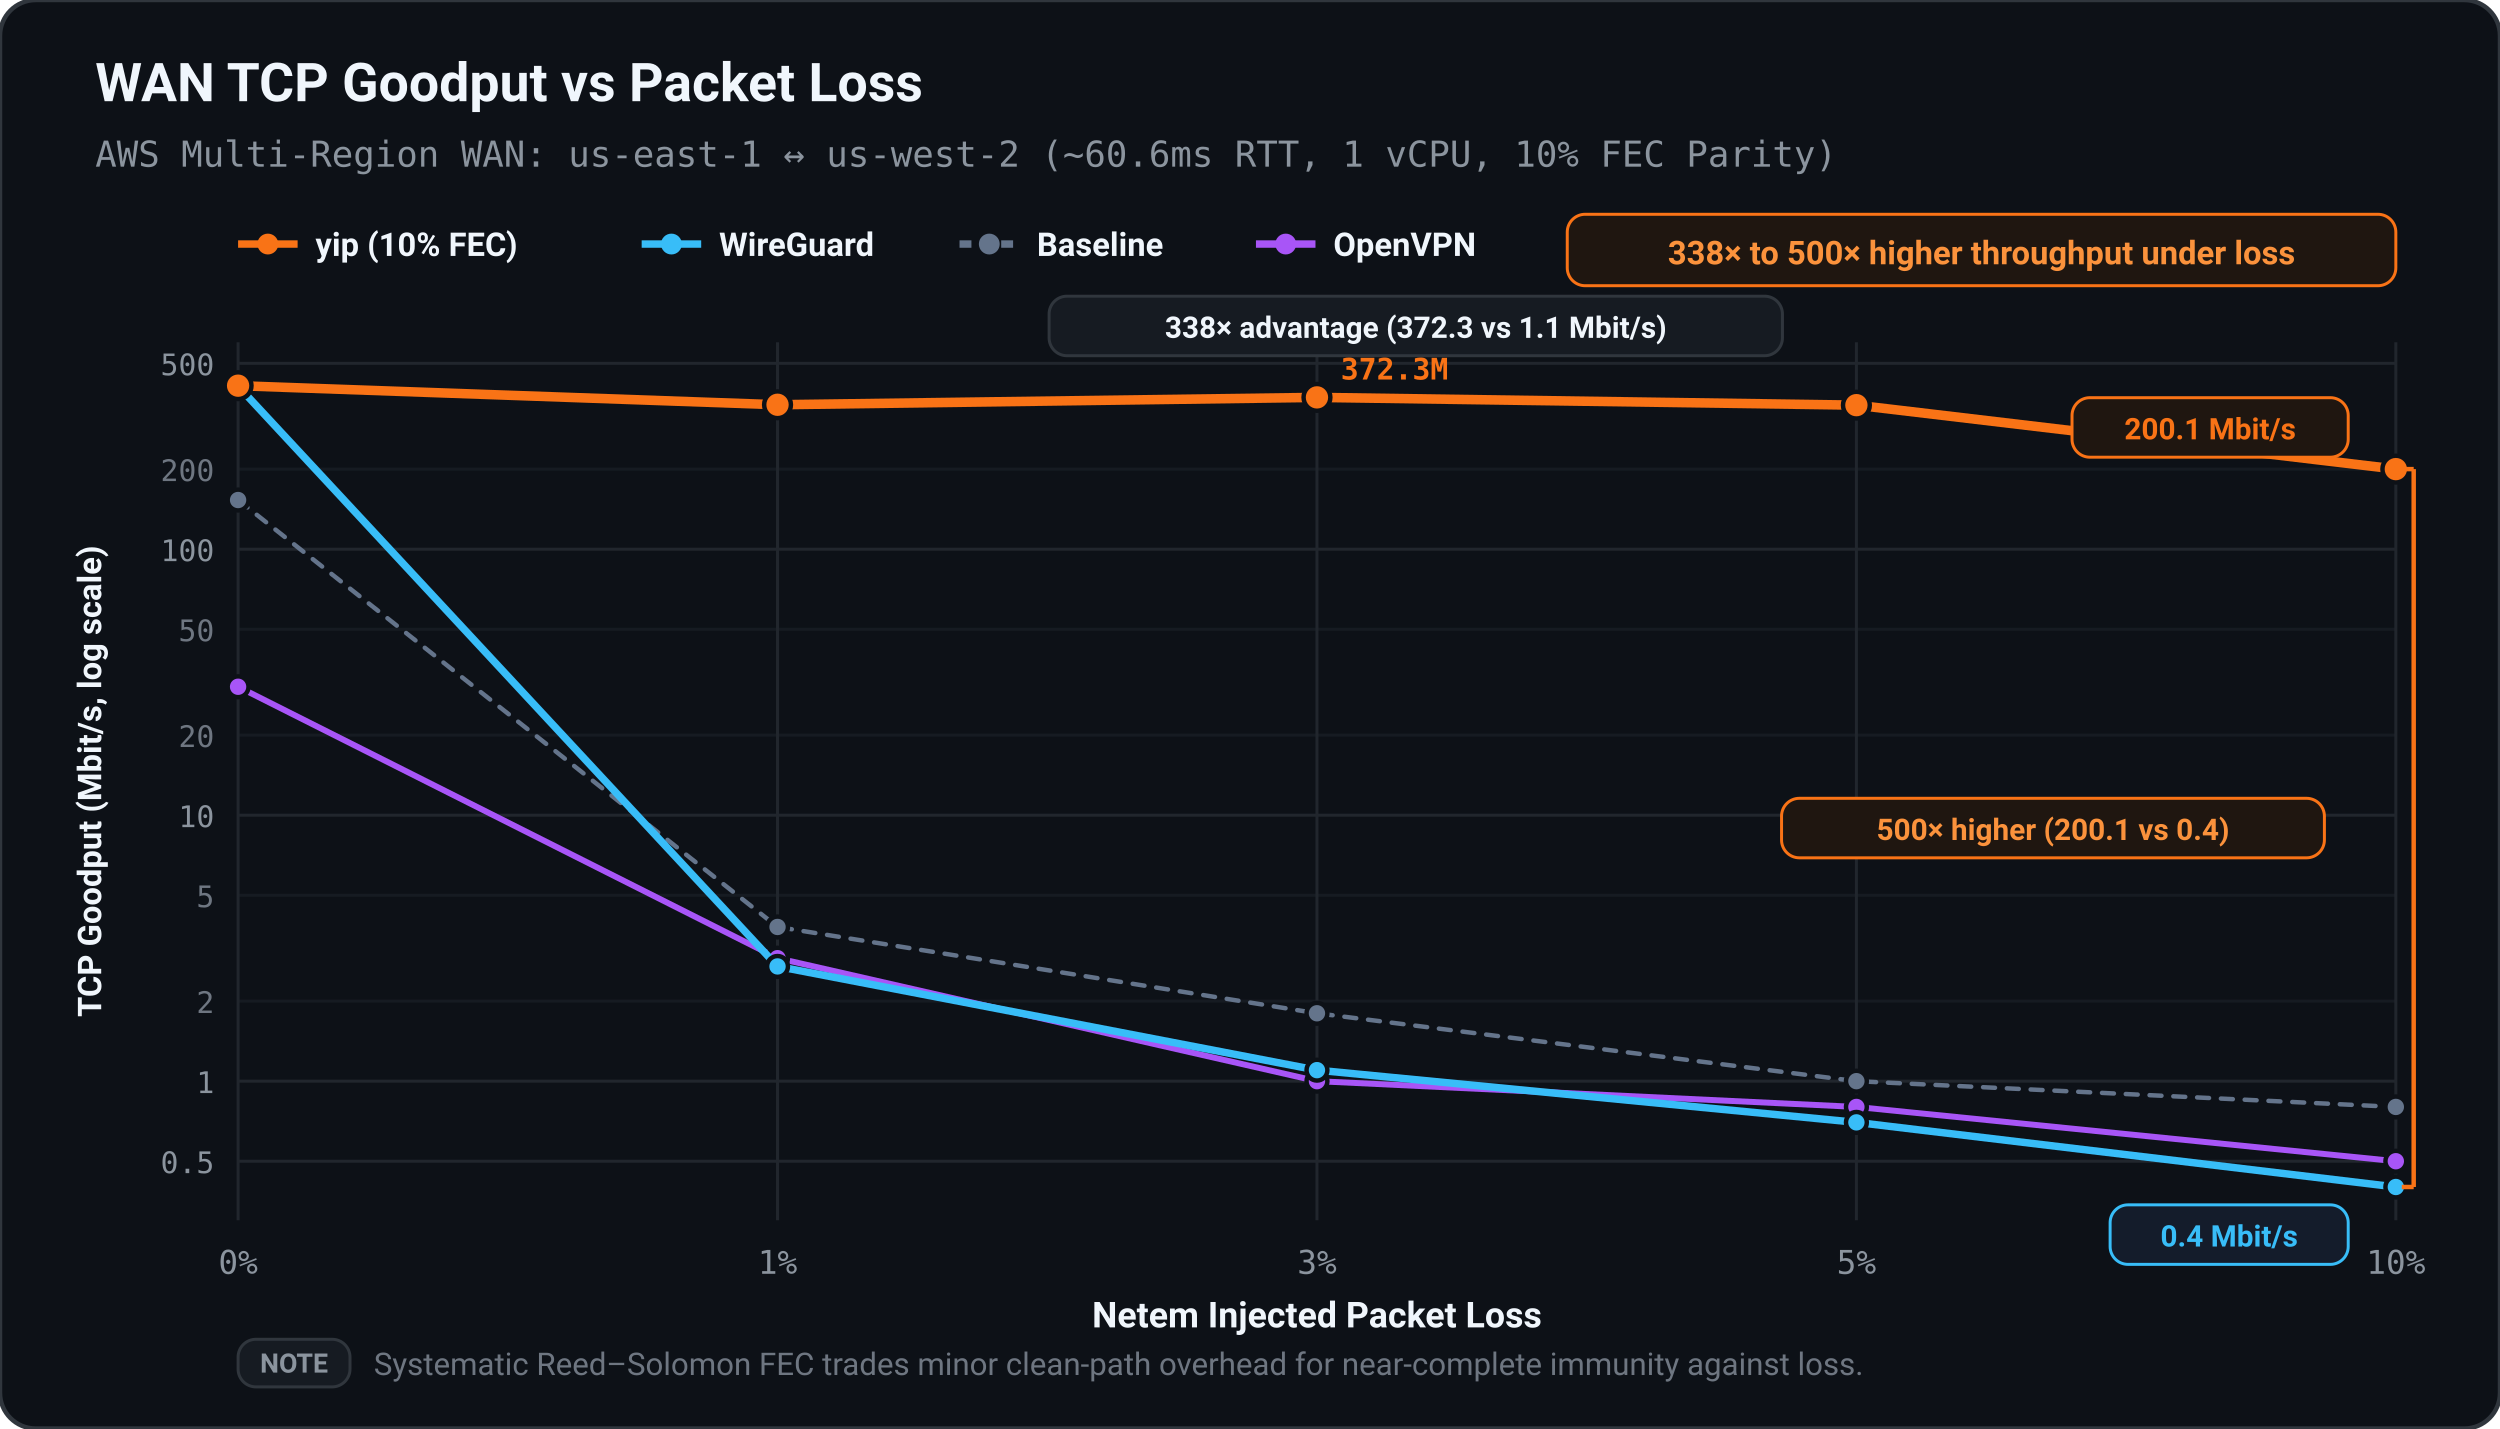
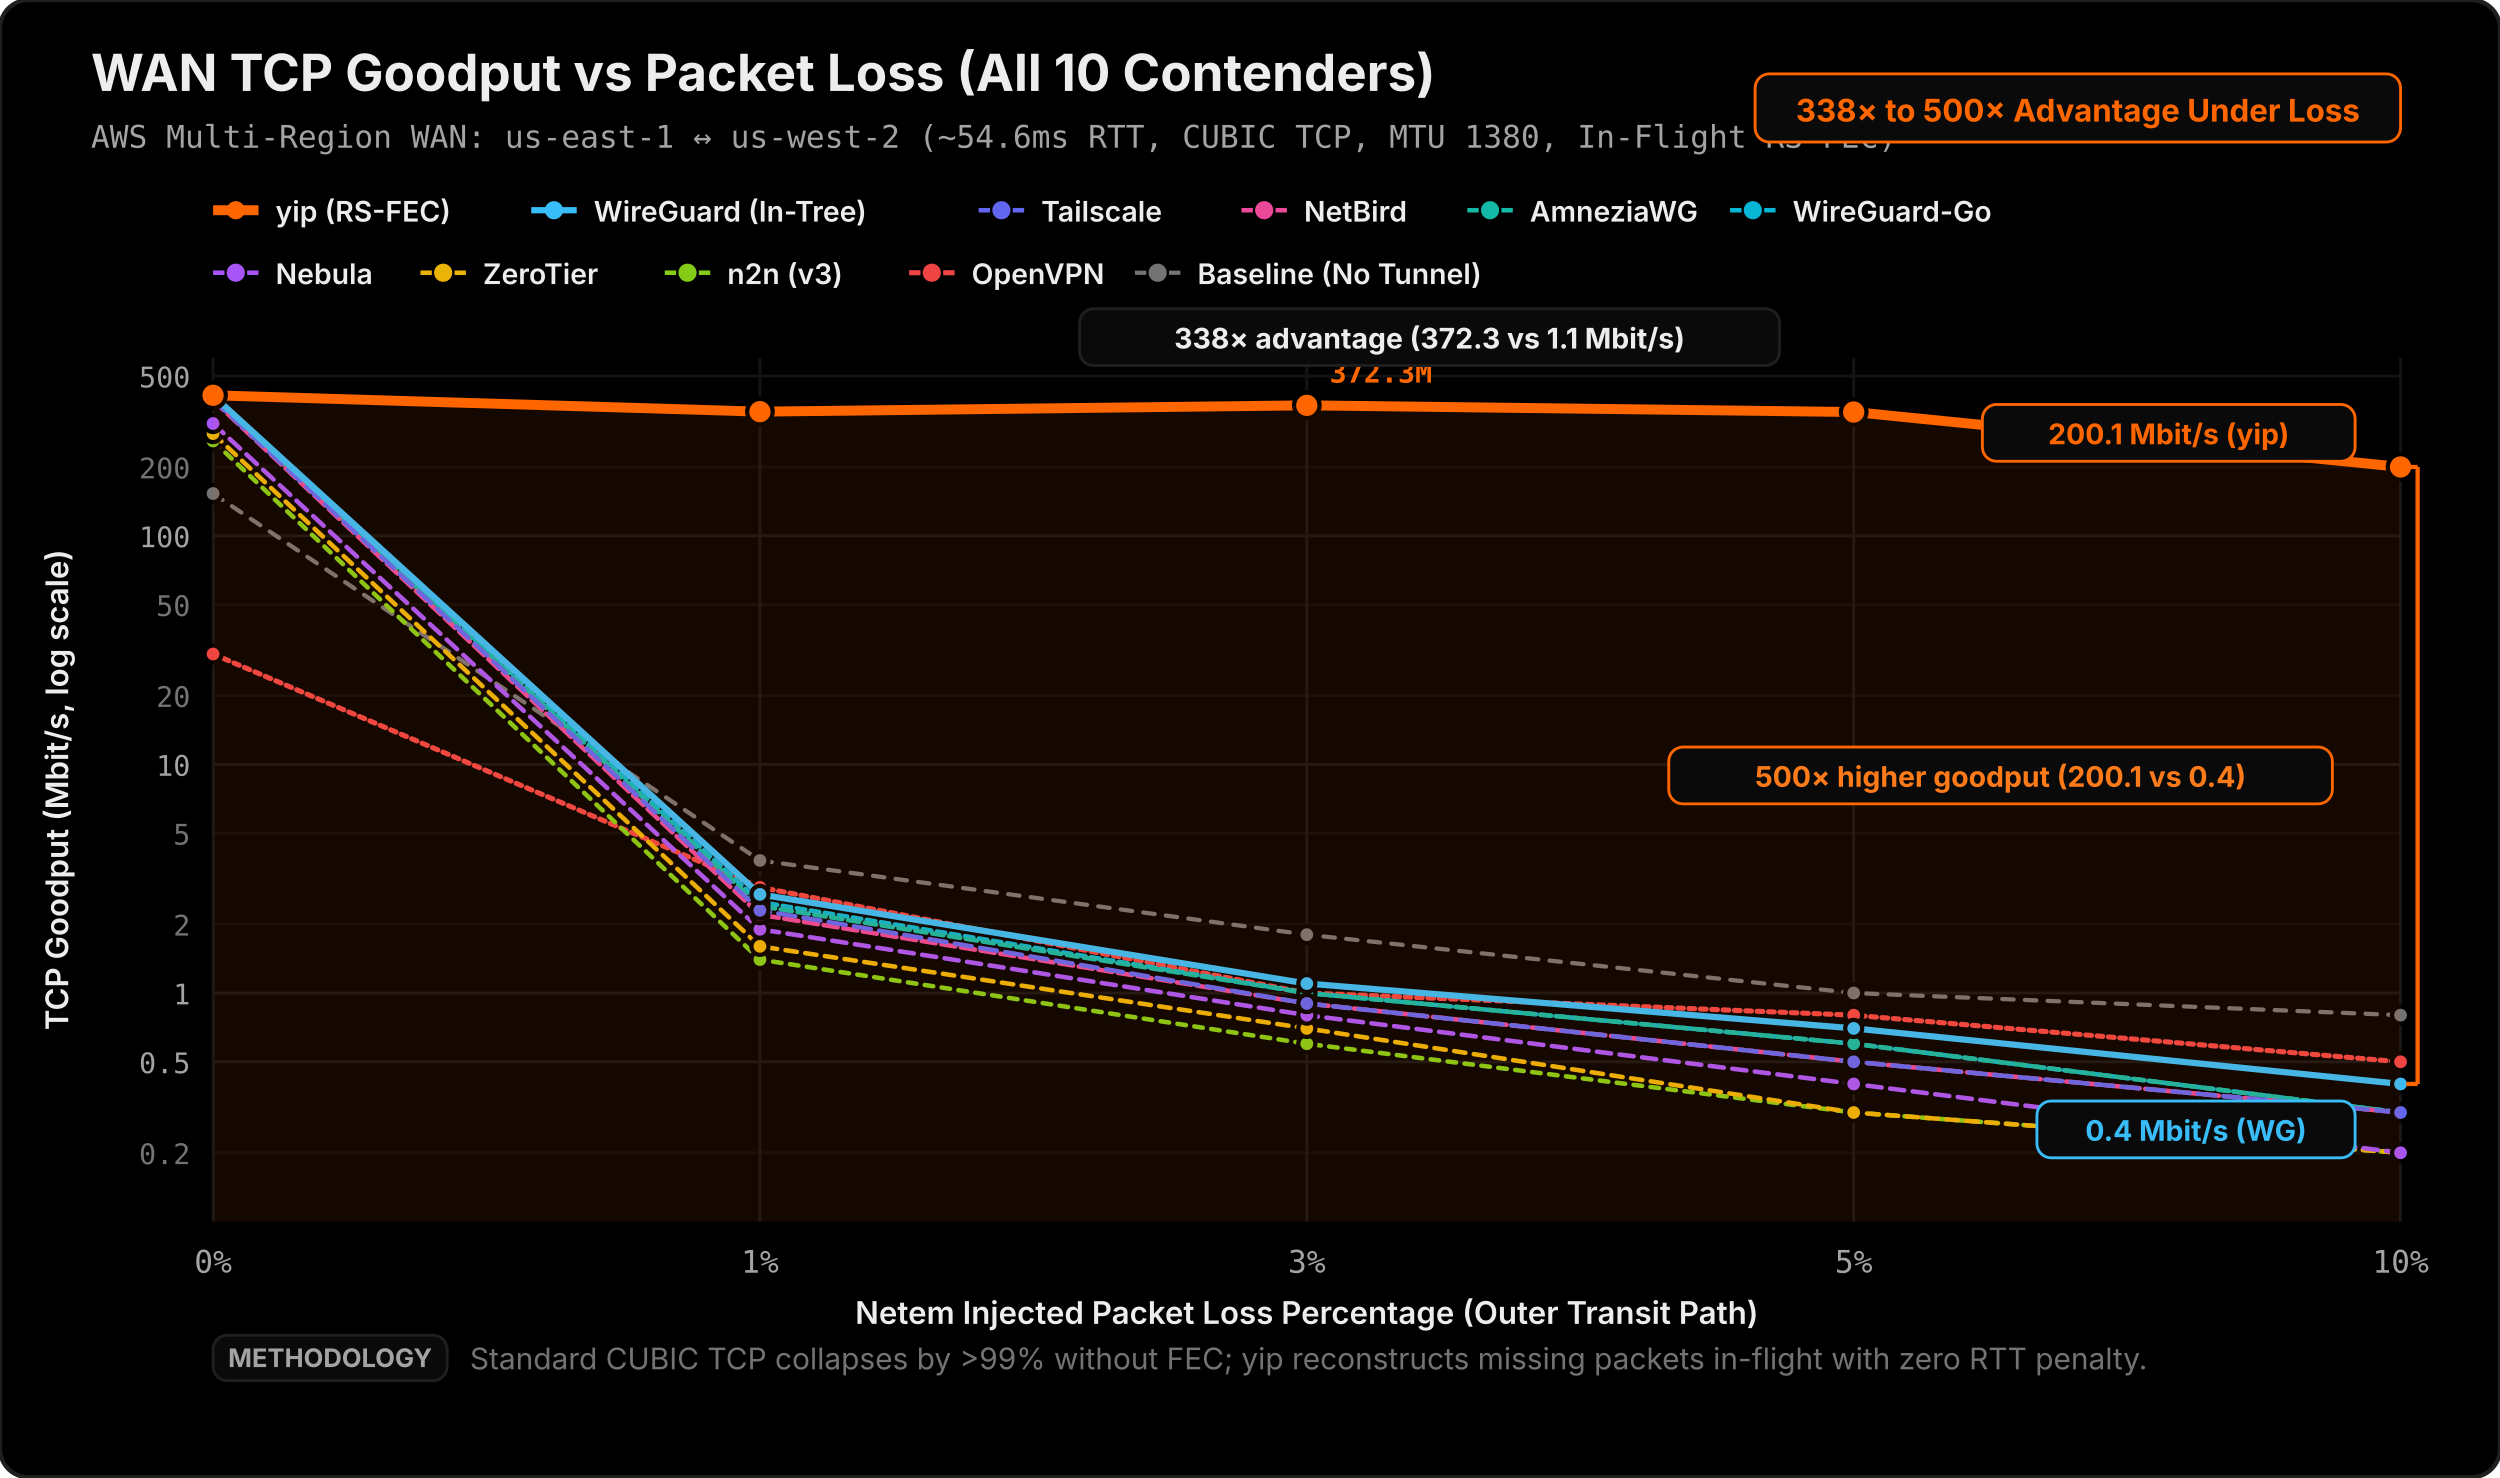
- <svg xmlns="http://www.w3.org/2000/svg" viewBox="0 0 840 480" width="100%" height="100%">
+ <svg xmlns="http://www.w3.org/2000/svg" viewBox="0 0 880 520" width="100%" height="100%">
  <defs>
    <style>
      text { text-rendering: geometricPrecision; }
    </style>
  </defs>
-   <rect width="100%" height="100%" rx="12" fill="#0d1117" stroke="#30363d" stroke-width="1.5" />
-   <text x="32.00" y="34.00" fill="#f0f6fc" font-size="18" font-family="ui-sans-serif, -apple-system, BlinkMacSystemFont, 'Segoe UI', Roboto, sans-serif" font-weight="bold" text-anchor="start">WAN TCP Goodput vs Packet Loss</text>
-   <text x="32.00" y="56.00" fill="#8b949e" font-size="12" font-family="ui-monospace, SFMono-Regular, Menlo, monospace" font-weight="normal" text-anchor="start">AWS Multi-Region WAN: us-east-1 ↔ us-west-2 (~60.6ms RTT, 1 vCPU, 10% FEC Parity)</text>
-   <line x1="80.00" y1="82.00" x2="100.00" y2="82.00" stroke="#f97316" stroke-width="2.50" />
-   <circle cx="90.00" cy="82.00" r="3.50" fill="#f97316" />
-   <text x="106.00" y="86.00" fill="#f0f6fc" font-size="11" font-family="ui-sans-serif, -apple-system, BlinkMacSystemFont, 'Segoe UI', Roboto, sans-serif" font-weight="600" text-anchor="start">yip (10% FEC)</text>
-   <line x1="215.60" y1="82.00" x2="235.60" y2="82.00" stroke="#38bdf8" stroke-width="2.50" />
-   <circle cx="225.60" cy="82.00" r="3.50" fill="#38bdf8" />
-   <text x="241.60" y="86.00" fill="#f0f6fc" font-size="11" font-family="ui-sans-serif, -apple-system, BlinkMacSystemFont, 'Segoe UI', Roboto, sans-serif" font-weight="600" text-anchor="start">WireGuard</text>
-   <line x1="322.40" y1="82.00" x2="342.40" y2="82.00" stroke="#64748b" stroke-width="2.50" stroke-dasharray="4,3" />
-   <circle cx="332.40" cy="82.00" r="3.50" fill="#64748b" />
-   <text x="348.40" y="86.00" fill="#f0f6fc" font-size="11" font-family="ui-sans-serif, -apple-system, BlinkMacSystemFont, 'Segoe UI', Roboto, sans-serif" font-weight="600" text-anchor="start">Baseline</text>
-   <line x1="422.00" y1="82.00" x2="442.00" y2="82.00" stroke="#a855f7" stroke-width="2.50" />
-   <circle cx="432.00" cy="82.00" r="3.50" fill="#a855f7" />
-   <text x="448.00" y="86.00" fill="#f0f6fc" font-size="11" font-family="ui-sans-serif, -apple-system, BlinkMacSystemFont, 'Segoe UI', Roboto, sans-serif" font-weight="600" text-anchor="start">OpenVPN</text>
-   <rect x="526.60" y="72.00" width="278.40" height="24.00" fill="#1f1610" rx="6.00" stroke="#f97316" stroke-width="1.00" />
-   <text x="665.80" y="88.80" fill="#fb923c" font-size="11" font-family="ui-sans-serif, -apple-system, BlinkMacSystemFont, 'Segoe UI', Roboto, sans-serif" font-weight="bold" text-anchor="middle">338× to 500× higher throughput under loss</text>
-   <line x1="80.00" y1="390.17" x2="805.00" y2="390.17" stroke="#21262d" stroke-width="1.00" />
-   <text x="72.00" y="394.17" fill="#8b949e" font-size="10" font-family="ui-monospace, SFMono-Regular, Menlo, monospace" font-weight="normal" text-anchor="end">0.5</text>
-   <line x1="80.00" y1="363.27" x2="805.00" y2="363.27" stroke="#21262d" stroke-width="1.00" />
-   <text x="72.00" y="367.27" fill="#8b949e" font-size="10" font-family="ui-monospace, SFMono-Regular, Menlo, monospace" font-weight="normal" text-anchor="end">1</text>
-   <line x1="80.00" y1="336.37" x2="805.00" y2="336.37" stroke="#161b22" stroke-width="1.00" />
-   <text x="72.00" y="340.37" fill="#6e7681" font-size="10" font-family="ui-monospace, SFMono-Regular, Menlo, monospace" font-weight="normal" text-anchor="end">2</text>
-   <line x1="80.00" y1="300.81" x2="805.00" y2="300.81" stroke="#161b22" stroke-width="1.00" />
-   <text x="72.00" y="304.81" fill="#6e7681" font-size="10" font-family="ui-monospace, SFMono-Regular, Menlo, monospace" font-weight="normal" text-anchor="end">5</text>
-   <line x1="80.00" y1="273.91" x2="805.00" y2="273.91" stroke="#21262d" stroke-width="1.00" />
-   <text x="72.00" y="277.91" fill="#8b949e" font-size="10" font-family="ui-monospace, SFMono-Regular, Menlo, monospace" font-weight="normal" text-anchor="end">10</text>
-   <line x1="80.00" y1="247.00" x2="805.00" y2="247.00" stroke="#161b22" stroke-width="1.00" />
-   <text x="72.00" y="251.00" fill="#6e7681" font-size="10" font-family="ui-monospace, SFMono-Regular, Menlo, monospace" font-weight="normal" text-anchor="end">20</text>
-   <line x1="80.00" y1="211.44" x2="805.00" y2="211.44" stroke="#161b22" stroke-width="1.00" />
-   <text x="72.00" y="215.44" fill="#6e7681" font-size="10" font-family="ui-monospace, SFMono-Regular, Menlo, monospace" font-weight="normal" text-anchor="end">50</text>
-   <line x1="80.00" y1="184.54" x2="805.00" y2="184.54" stroke="#21262d" stroke-width="1.00" />
-   <text x="72.00" y="188.54" fill="#8b949e" font-size="10" font-family="ui-monospace, SFMono-Regular, Menlo, monospace" font-weight="normal" text-anchor="end">100</text>
-   <line x1="80.00" y1="157.64" x2="805.00" y2="157.64" stroke="#161b22" stroke-width="1.00" />
-   <text x="72.00" y="161.64" fill="#6e7681" font-size="10" font-family="ui-monospace, SFMono-Regular, Menlo, monospace" font-weight="normal" text-anchor="end">200</text>
-   <line x1="80.00" y1="122.08" x2="805.00" y2="122.08" stroke="#21262d" stroke-width="1.00" />
-   <text x="72.00" y="126.08" fill="#8b949e" font-size="10" font-family="ui-monospace, SFMono-Regular, Menlo, monospace" font-weight="normal" text-anchor="end">500</text>
-   <line x1="80.00" y1="115.00" x2="80.00" y2="410.00" stroke="#21262d" stroke-width="1.00" />
-   <text x="80.00" y="428.00" fill="#8b949e" font-size="11" font-family="ui-monospace, SFMono-Regular, Menlo, monospace" font-weight="normal" text-anchor="middle">0%</text>
-   <line x1="261.25" y1="115.00" x2="261.25" y2="410.00" stroke="#21262d" stroke-width="1.00" />
-   <text x="261.25" y="428.00" fill="#8b949e" font-size="11" font-family="ui-monospace, SFMono-Regular, Menlo, monospace" font-weight="normal" text-anchor="middle">1%</text>
-   <line x1="442.50" y1="115.00" x2="442.50" y2="410.00" stroke="#21262d" stroke-width="1.00" />
-   <text x="442.50" y="428.00" fill="#8b949e" font-size="11" font-family="ui-monospace, SFMono-Regular, Menlo, monospace" font-weight="normal" text-anchor="middle">3%</text>
-   <line x1="623.75" y1="115.00" x2="623.75" y2="410.00" stroke="#21262d" stroke-width="1.00" />
-   <text x="623.75" y="428.00" fill="#8b949e" font-size="11" font-family="ui-monospace, SFMono-Regular, Menlo, monospace" font-weight="normal" text-anchor="middle">5%</text>
-   <line x1="805.00" y1="115.00" x2="805.00" y2="410.00" stroke="#21262d" stroke-width="1.00" />
-   <text x="805.00" y="428.00" fill="#8b949e" font-size="11" font-family="ui-monospace, SFMono-Regular, Menlo, monospace" font-weight="normal" text-anchor="middle">10%</text>
-   <text x="442.50" y="446.00" fill="#f0f6fc" font-size="12" font-family="ui-sans-serif, -apple-system, BlinkMacSystemFont, 'Segoe UI', Roboto, sans-serif" font-weight="600" text-anchor="middle">Netem Injected Packet Loss</text>
-   <text x="34.00" y="262.50" fill="#f0f6fc" font-size="11" font-family="ui-sans-serif, -apple-system, BlinkMacSystemFont, 'Segoe UI', Roboto, sans-serif" font-weight="600" text-anchor="middle" transform="rotate(-90 34.00 262.50)">TCP Goodput (Mbit/s, log scale)</text>
-   <polyline points="80.00,168.01 261.25,311.46 442.50,340.46 623.75,363.27 805.00,371.93" fill="none" stroke="#64748b" stroke-width="1.50" stroke-linecap="round" stroke-linejoin="round" stroke-dasharray="4,4" />
-   <circle cx="80.00" cy="168.01" r="3.50" fill="#64748b" stroke="#0d1117" stroke-width="1.50" />
-   <circle cx="261.25" cy="311.46" r="3.50" fill="#64748b" stroke="#0d1117" stroke-width="1.50" />
-   <circle cx="442.50" cy="340.46" r="3.50" fill="#64748b" stroke="#0d1117" stroke-width="1.50" />
-   <circle cx="623.75" cy="363.27" r="3.50" fill="#64748b" stroke="#0d1117" stroke-width="1.50" />
-   <circle cx="805.00" cy="371.93" r="3.50" fill="#64748b" stroke="#0d1117" stroke-width="1.50" />
-   <polyline points="80.00,230.75 261.25,321.95 442.50,363.27 623.75,371.93 805.00,390.17" fill="none" stroke="#a855f7" stroke-width="2.00" stroke-linecap="round" stroke-linejoin="round" />
-   <circle cx="80.00" cy="230.75" r="3.50" fill="#a855f7" stroke="#0d1117" stroke-width="1.50" />
-   <circle cx="261.25" cy="321.95" r="3.50" fill="#a855f7" stroke="#0d1117" stroke-width="1.50" />
-   <circle cx="442.50" cy="363.27" r="3.50" fill="#a855f7" stroke="#0d1117" stroke-width="1.50" />
-   <circle cx="623.75" cy="371.93" r="3.50" fill="#a855f7" stroke="#0d1117" stroke-width="1.50" />
-   <circle cx="805.00" cy="390.17" r="3.50" fill="#a855f7" stroke="#0d1117" stroke-width="1.50" />
-   <polyline points="80.00,129.73 261.25,324.72 442.50,359.57 623.75,377.12 805.00,398.83" fill="none" stroke="#38bdf8" stroke-width="2.50" stroke-linecap="round" stroke-linejoin="round" />
-   <circle cx="80.00" cy="129.73" r="3.50" fill="#38bdf8" stroke="#0d1117" stroke-width="1.50" />
-   <circle cx="261.25" cy="324.72" r="3.50" fill="#38bdf8" stroke="#0d1117" stroke-width="1.50" />
-   <circle cx="442.50" cy="359.57" r="3.50" fill="#38bdf8" stroke="#0d1117" stroke-width="1.50" />
-   <circle cx="623.75" cy="377.12" r="3.50" fill="#38bdf8" stroke="#0d1117" stroke-width="1.50" />
-   <circle cx="805.00" cy="398.83" r="3.50" fill="#38bdf8" stroke="#0d1117" stroke-width="1.50" />
-   <polyline points="80.00,129.59 261.25,136.00 442.50,133.52 623.75,136.13 805.00,157.62" fill="none" stroke="#f97316" stroke-width="3.20" stroke-linecap="round" stroke-linejoin="round" />
-   <circle cx="80.00" cy="129.59" r="4.50" fill="#f97316" stroke="#0d1117" stroke-width="1.50" />
-   <circle cx="261.25" cy="136.00" r="4.50" fill="#f97316" stroke="#0d1117" stroke-width="1.50" />
-   <circle cx="442.50" cy="133.52" r="4.50" fill="#f97316" stroke="#0d1117" stroke-width="1.50" />
-   <circle cx="623.75" cy="136.13" r="4.50" fill="#f97316" stroke="#0d1117" stroke-width="1.50" />
-   <circle cx="805.00" cy="157.62" r="4.50" fill="#f97316" stroke="#0d1117" stroke-width="1.50" />
-   <text x="450.50" y="127.52" fill="#f97316" font-size="10" font-family="ui-monospace, SFMono-Regular, Menlo, monospace" font-weight="bold" text-anchor="start">372.3M</text>
-   <rect x="352.50" y="99.52" width="246.40" height="20.00" fill="#161b22" rx="6.00" stroke="#30363d" stroke-width="1.00" />
-   <text x="475.70" y="113.52" fill="#f0f6fc" font-size="10" font-family="ui-sans-serif, -apple-system, BlinkMacSystemFont, 'Segoe UI', Roboto, sans-serif" font-weight="bold" text-anchor="middle">338× advantage (372.3 vs 1.1 Mbit/s)</text>
-   <rect x="696.20" y="133.62" width="92.80" height="20.00" fill="#1f1610" rx="6.00" stroke="#f97316" stroke-width="1.00" />
-   <text x="742.60" y="147.62" fill="#f97316" font-size="10" font-family="ui-sans-serif, -apple-system, BlinkMacSystemFont, 'Segoe UI', Roboto, sans-serif" font-weight="bold" text-anchor="middle">200.1 Mbit/s</text>
-   <rect x="709.00" y="404.83" width="80.00" height="20.00" fill="#141c2b" rx="6.00" stroke="#38bdf8" stroke-width="1.00" />
-   <text x="749.00" y="418.83" fill="#38bdf8" font-size="10" font-family="ui-sans-serif, -apple-system, BlinkMacSystemFont, 'Segoe UI', Roboto, sans-serif" font-weight="bold" text-anchor="middle">0.4 Mbit/s</text>
-   <line x1="811.00" y1="157.62" x2="811.00" y2="398.83" stroke="#f97316" stroke-width="1.50" />
-   <line x1="807.00" y1="157.62" x2="811.00" y2="157.62" stroke="#f97316" stroke-width="1.50" />
-   <line x1="807.00" y1="398.83" x2="811.00" y2="398.83" stroke="#f97316" stroke-width="1.50" />
-   <rect x="598.60" y="268.23" width="182.40" height="20.00" fill="#1f1610" rx="6.00" stroke="#f97316" stroke-width="1.00" />
-   <text x="689.80" y="282.23" fill="#fb923c" font-size="10" font-family="ui-sans-serif, -apple-system, BlinkMacSystemFont, 'Segoe UI', Roboto, sans-serif" font-weight="bold" text-anchor="middle">500× higher (200.1 vs 0.4)</text>
-   <rect x="80.00" y="450.00" width="37.60" height="16.00" fill="#161b22" rx="6.00" stroke="#30363d" stroke-width="1.00" />
-   <text x="98.80" y="461.20" fill="#8b949e" font-size="9" font-family="ui-sans-serif, -apple-system, BlinkMacSystemFont, 'Segoe UI', Roboto, sans-serif" font-weight="bold" text-anchor="middle">NOTE</text>
-   <text x="125.60" y="462.00" fill="#6e7681" font-size="10.5" font-family="ui-sans-serif, -apple-system, BlinkMacSystemFont, 'Segoe UI', Roboto, sans-serif" font-weight="normal" text-anchor="start">Systematic Reed–Solomon FEC trades minor clean-path overhead for near-complete immunity against loss.</text>
+   <rect width="100%" height="100%" rx="10" fill="#000000" stroke="#1f1f1f" stroke-width="1.5" />
+   <text x="32.00" y="32.00" fill="#ededed" font-size="18" font-family="'Inter', -apple-system, BlinkMacSystemFont, 'Segoe UI', Roboto, sans-serif" font-weight="bold" text-anchor="start">WAN TCP Goodput vs Packet Loss (All 10 Contenders)</text>
+   <text x="32.00" y="52.00" fill="#a3a3a3" font-size="11" font-family="'JetBrains Mono', ui-monospace, SFMono-Regular, Menlo, Monaco, Consolas, monospace" font-weight="normal" text-anchor="start">AWS Multi-Region WAN: us-east-1 ↔ us-west-2 (~54.6ms RTT, CUBIC TCP, MTU 1380, In-Flight RS-FEC)</text>
+   <line x1="75.00" y1="74.00" x2="91.00" y2="74.00" stroke="#ff6600" stroke-width="3.50" />
+   <circle cx="83.00" cy="74.00" r="3.20" fill="#ff6600" />
+   <text x="97.00" y="78.00" fill="#ededed" font-size="10" font-family="'Inter', -apple-system, BlinkMacSystemFont, 'Segoe UI', Roboto, sans-serif" font-weight="600" text-anchor="start">yip (RS-FEC)</text>
+   <line x1="187.00" y1="74.00" x2="203.00" y2="74.00" stroke="#38bdf8" stroke-width="2.20" />
+   <circle cx="195.00" cy="74.00" r="3.20" fill="#38bdf8" />
+   <text x="209.00" y="78.00" fill="#ededed" font-size="10" font-family="'Inter', -apple-system, BlinkMacSystemFont, 'Segoe UI', Roboto, sans-serif" font-weight="600" text-anchor="start">WireGuard (In-Tree)</text>
+   <line x1="344.50" y1="74.00" x2="360.50" y2="74.00" stroke="#6366f1" stroke-width="1.60" stroke-dasharray="4,2" />
+   <circle cx="352.50" cy="74.00" r="3.20" fill="#6366f1" />
+   <text x="366.50" y="78.00" fill="#ededed" font-size="10" font-family="'Inter', -apple-system, BlinkMacSystemFont, 'Segoe UI', Roboto, sans-serif" font-weight="600" text-anchor="start">Tailscale</text>
+   <line x1="437.00" y1="74.00" x2="453.00" y2="74.00" stroke="#ec4899" stroke-width="1.60" stroke-dasharray="4,2" />
+   <circle cx="445.00" cy="74.00" r="3.20" fill="#ec4899" />
+   <text x="459.00" y="78.00" fill="#ededed" font-size="10" font-family="'Inter', -apple-system, BlinkMacSystemFont, 'Segoe UI', Roboto, sans-serif" font-weight="600" text-anchor="start">NetBird</text>
+   <line x1="516.50" y1="74.00" x2="532.50" y2="74.00" stroke="#14b8a6" stroke-width="1.60" stroke-dasharray="4,2" />
+   <circle cx="524.50" cy="74.00" r="3.20" fill="#14b8a6" />
+   <text x="538.50" y="78.00" fill="#ededed" font-size="10" font-family="'Inter', -apple-system, BlinkMacSystemFont, 'Segoe UI', Roboto, sans-serif" font-weight="600" text-anchor="start">AmneziaWG</text>
+   <line x1="609.00" y1="74.00" x2="625.00" y2="74.00" stroke="#06b6d4" stroke-width="1.60" stroke-dasharray="4,2" />
+   <circle cx="617.00" cy="74.00" r="3.20" fill="#06b6d4" />
+   <text x="631.00" y="78.00" fill="#ededed" font-size="10" font-family="'Inter', -apple-system, BlinkMacSystemFont, 'Segoe UI', Roboto, sans-serif" font-weight="600" text-anchor="start">WireGuard-Go</text>
+   <line x1="75.00" y1="96.00" x2="91.00" y2="96.00" stroke="#a855f7" stroke-width="1.60" stroke-dasharray="4,2" />
+   <circle cx="83.00" cy="96.00" r="3.20" fill="#a855f7" />
+   <text x="97.00" y="100.00" fill="#ededed" font-size="10" font-family="'Inter', -apple-system, BlinkMacSystemFont, 'Segoe UI', Roboto, sans-serif" font-weight="600" text-anchor="start">Nebula</text>
+   <line x1="148.00" y1="96.00" x2="164.00" y2="96.00" stroke="#eab308" stroke-width="1.60" stroke-dasharray="4,2" />
+   <circle cx="156.00" cy="96.00" r="3.20" fill="#eab308" />
+   <text x="170.00" y="100.00" fill="#ededed" font-size="10" font-family="'Inter', -apple-system, BlinkMacSystemFont, 'Segoe UI', Roboto, sans-serif" font-weight="600" text-anchor="start">ZeroTier</text>
+   <line x1="234.00" y1="96.00" x2="250.00" y2="96.00" stroke="#84cc16" stroke-width="1.60" stroke-dasharray="4,2" />
+   <circle cx="242.00" cy="96.00" r="3.20" fill="#84cc16" />
+   <text x="256.00" y="100.00" fill="#ededed" font-size="10" font-family="'Inter', -apple-system, BlinkMacSystemFont, 'Segoe UI', Roboto, sans-serif" font-weight="600" text-anchor="start">n2n (v3)</text>
+   <line x1="320.00" y1="96.00" x2="336.00" y2="96.00" stroke="#ef4444" stroke-width="1.80" stroke-dasharray="4,2" />
+   <circle cx="328.00" cy="96.00" r="3.20" fill="#ef4444" />
+   <text x="342.00" y="100.00" fill="#ededed" font-size="10" font-family="'Inter', -apple-system, BlinkMacSystemFont, 'Segoe UI', Roboto, sans-serif" font-weight="600" text-anchor="start">OpenVPN</text>
+   <line x1="399.50" y1="96.00" x2="415.50" y2="96.00" stroke="#737373" stroke-width="1.50" stroke-dasharray="4,2" />
+   <circle cx="407.50" cy="96.00" r="3.20" fill="#737373" />
+   <text x="421.50" y="100.00" fill="#ededed" font-size="10" font-family="'Inter', -apple-system, BlinkMacSystemFont, 'Segoe UI', Roboto, sans-serif" font-weight="600" text-anchor="start">Baseline (No Tunnel)</text>
+   <rect x="617.80" y="26.00" width="227.20" height="24.00" fill="#0a0a0a" rx="5.00" stroke="#ff6600" stroke-width="1.00" />
+   <text x="731.40" y="42.80" fill="#ff6600" font-size="11" font-family="'Inter', -apple-system, BlinkMacSystemFont, 'Segoe UI', Roboto, sans-serif" font-weight="bold" text-anchor="middle">338× to 500× Advantage Under Loss</text>
+   <line x1="75.00" y1="405.78" x2="845.00" y2="405.78" stroke="#0a0a0a" stroke-width="1.00" />
+   <text x="67.00" y="409.78" fill="#737373" font-size="10" font-family="'JetBrains Mono', ui-monospace, SFMono-Regular, Menlo, Monaco, Consolas, monospace" font-weight="normal" text-anchor="end">0.2</text>
+   <line x1="75.00" y1="373.76" x2="845.00" y2="373.76" stroke="#141414" stroke-width="1.00" />
+   <text x="67.00" y="377.76" fill="#a3a3a3" font-size="10" font-family="'JetBrains Mono', ui-monospace, SFMono-Regular, Menlo, Monaco, Consolas, monospace" font-weight="normal" text-anchor="end">0.5</text>
+   <line x1="75.00" y1="349.54" x2="845.00" y2="349.54" stroke="#141414" stroke-width="1.00" />
+   <text x="67.00" y="353.54" fill="#a3a3a3" font-size="10" font-family="'JetBrains Mono', ui-monospace, SFMono-Regular, Menlo, Monaco, Consolas, monospace" font-weight="normal" text-anchor="end">1</text>
+   <line x1="75.00" y1="325.32" x2="845.00" y2="325.32" stroke="#0a0a0a" stroke-width="1.00" />
+   <text x="67.00" y="329.32" fill="#737373" font-size="10" font-family="'JetBrains Mono', ui-monospace, SFMono-Regular, Menlo, Monaco, Consolas, monospace" font-weight="normal" text-anchor="end">2</text>
+   <line x1="75.00" y1="293.30" x2="845.00" y2="293.30" stroke="#0a0a0a" stroke-width="1.00" />
+   <text x="67.00" y="297.30" fill="#737373" font-size="10" font-family="'JetBrains Mono', ui-monospace, SFMono-Regular, Menlo, Monaco, Consolas, monospace" font-weight="normal" text-anchor="end">5</text>
+   <line x1="75.00" y1="269.07" x2="845.00" y2="269.07" stroke="#141414" stroke-width="1.00" />
+   <text x="67.00" y="273.07" fill="#a3a3a3" font-size="10" font-family="'JetBrains Mono', ui-monospace, SFMono-Regular, Menlo, Monaco, Consolas, monospace" font-weight="normal" text-anchor="end">10</text>
+   <line x1="75.00" y1="244.85" x2="845.00" y2="244.85" stroke="#0a0a0a" stroke-width="1.00" />
+   <text x="67.00" y="248.85" fill="#737373" font-size="10" font-family="'JetBrains Mono', ui-monospace, SFMono-Regular, Menlo, Monaco, Consolas, monospace" font-weight="normal" text-anchor="end">20</text>
+   <line x1="75.00" y1="212.83" x2="845.00" y2="212.83" stroke="#0a0a0a" stroke-width="1.00" />
+   <text x="67.00" y="216.83" fill="#737373" font-size="10" font-family="'JetBrains Mono', ui-monospace, SFMono-Regular, Menlo, Monaco, Consolas, monospace" font-weight="normal" text-anchor="end">50</text>
+   <line x1="75.00" y1="188.61" x2="845.00" y2="188.61" stroke="#141414" stroke-width="1.00" />
+   <text x="67.00" y="192.61" fill="#a3a3a3" font-size="10" font-family="'JetBrains Mono', ui-monospace, SFMono-Regular, Menlo, Monaco, Consolas, monospace" font-weight="normal" text-anchor="end">100</text>
+   <line x1="75.00" y1="164.39" x2="845.00" y2="164.39" stroke="#0a0a0a" stroke-width="1.00" />
+   <text x="67.00" y="168.39" fill="#737373" font-size="10" font-family="'JetBrains Mono', ui-monospace, SFMono-Regular, Menlo, Monaco, Consolas, monospace" font-weight="normal" text-anchor="end">200</text>
+   <line x1="75.00" y1="132.37" x2="845.00" y2="132.37" stroke="#141414" stroke-width="1.00" />
+   <text x="67.00" y="136.37" fill="#a3a3a3" font-size="10" font-family="'JetBrains Mono', ui-monospace, SFMono-Regular, Menlo, Monaco, Consolas, monospace" font-weight="normal" text-anchor="end">500</text>
+   <line x1="75.00" y1="126.00" x2="75.00" y2="430.00" stroke="#141414" stroke-width="1.00" />
+   <text x="75.00" y="448.00" fill="#a3a3a3" font-size="11" font-family="'JetBrains Mono', ui-monospace, SFMono-Regular, Menlo, Monaco, Consolas, monospace" font-weight="normal" text-anchor="middle">0%</text>
+   <line x1="267.50" y1="126.00" x2="267.50" y2="430.00" stroke="#141414" stroke-width="1.00" />
+   <text x="267.50" y="448.00" fill="#a3a3a3" font-size="11" font-family="'JetBrains Mono', ui-monospace, SFMono-Regular, Menlo, Monaco, Consolas, monospace" font-weight="normal" text-anchor="middle">1%</text>
+   <line x1="460.00" y1="126.00" x2="460.00" y2="430.00" stroke="#141414" stroke-width="1.00" />
+   <text x="460.00" y="448.00" fill="#a3a3a3" font-size="11" font-family="'JetBrains Mono', ui-monospace, SFMono-Regular, Menlo, Monaco, Consolas, monospace" font-weight="normal" text-anchor="middle">3%</text>
+   <line x1="652.50" y1="126.00" x2="652.50" y2="430.00" stroke="#141414" stroke-width="1.00" />
+   <text x="652.50" y="448.00" fill="#a3a3a3" font-size="11" font-family="'JetBrains Mono', ui-monospace, SFMono-Regular, Menlo, Monaco, Consolas, monospace" font-weight="normal" text-anchor="middle">5%</text>
+   <line x1="845.00" y1="126.00" x2="845.00" y2="430.00" stroke="#141414" stroke-width="1.00" />
+   <text x="845.00" y="448.00" fill="#a3a3a3" font-size="11" font-family="'JetBrains Mono', ui-monospace, SFMono-Regular, Menlo, Monaco, Consolas, monospace" font-weight="normal" text-anchor="middle">10%</text>
+   <text x="460.00" y="466.00" fill="#ededed" font-size="11" font-family="'Inter', -apple-system, BlinkMacSystemFont, 'Segoe UI', Roboto, sans-serif" font-weight="600" text-anchor="middle">Netem Injected Packet Loss Percentage (Outer Transit Path)</text>
+   <text x="24.00" y="278.00" fill="#ededed" font-size="11" font-family="'Inter', -apple-system, BlinkMacSystemFont, 'Segoe UI', Roboto, sans-serif" font-weight="600" text-anchor="middle" transform="rotate(-90 24.00 278.00)">TCP Goodput (Mbit/s, log scale)</text>
+   <polyline points="75.00,173.73 267.50,302.89 460.00,329.00 652.50,349.54 845.00,357.34" fill="none" stroke="#737373" stroke-width="1.50" stroke-linecap="round" stroke-linejoin="round" stroke-dasharray="4,4" />
+   <circle cx="75.00" cy="173.73" r="3.00" fill="#737373" stroke="#000000" stroke-width="1.50" />
+   <circle cx="267.50" cy="302.89" r="3.00" fill="#737373" stroke="#000000" stroke-width="1.50" />
+   <circle cx="460.00" cy="329.00" r="3.00" fill="#737373" stroke="#000000" stroke-width="1.50" />
+   <circle cx="652.50" cy="349.54" r="3.00" fill="#737373" stroke="#000000" stroke-width="1.50" />
+   <circle cx="845.00" cy="357.34" r="3.00" fill="#737373" stroke="#000000" stroke-width="1.50" />
+   <polyline points="75.00,230.22 267.50,312.33 460.00,349.54 652.50,357.34 845.00,373.76" fill="none" stroke="#ef4444" stroke-width="1.80" stroke-linecap="round" stroke-linejoin="round" stroke-dasharray="2,2" />
+   <circle cx="75.00" cy="230.22" r="3.00" fill="#ef4444" stroke="#000000" stroke-width="1.50" />
+   <circle cx="267.50" cy="312.33" r="3.00" fill="#ef4444" stroke="#000000" stroke-width="1.50" />
+   <circle cx="460.00" cy="349.54" r="3.00" fill="#ef4444" stroke="#000000" stroke-width="1.50" />
+   <circle cx="652.50" cy="357.34" r="3.00" fill="#ef4444" stroke="#000000" stroke-width="1.50" />
+   <circle cx="845.00" cy="373.76" r="3.00" fill="#ef4444" stroke="#000000" stroke-width="1.50" />
+   <polyline points="75.00,155.22 267.50,337.78 460.00,367.39 652.50,391.61 845.00,405.78" fill="none" stroke="#84cc16" stroke-width="1.60" stroke-linecap="round" stroke-linejoin="round" stroke-dasharray="3,3" />
+   <circle cx="75.00" cy="155.22" r="3.00" fill="#84cc16" stroke="#000000" stroke-width="1.50" />
+   <circle cx="267.50" cy="337.78" r="3.00" fill="#84cc16" stroke="#000000" stroke-width="1.50" />
+   <circle cx="460.00" cy="367.39" r="3.00" fill="#84cc16" stroke="#000000" stroke-width="1.50" />
+   <circle cx="652.50" cy="391.61" r="3.00" fill="#84cc16" stroke="#000000" stroke-width="1.50" />
+   <circle cx="845.00" cy="405.78" r="3.00" fill="#84cc16" stroke="#000000" stroke-width="1.50" />
+   <polyline points="75.00,152.63 267.50,333.11 460.00,362.00 652.50,391.61 845.00,405.78" fill="none" stroke="#eab308" stroke-width="1.60" stroke-linecap="round" stroke-linejoin="round" stroke-dasharray="4,3" />
+   <circle cx="75.00" cy="152.63" r="3.00" fill="#eab308" stroke="#000000" stroke-width="1.50" />
+   <circle cx="267.50" cy="333.11" r="3.00" fill="#eab308" stroke="#000000" stroke-width="1.50" />
+   <circle cx="460.00" cy="362.00" r="3.00" fill="#eab308" stroke="#000000" stroke-width="1.50" />
+   <circle cx="652.50" cy="391.61" r="3.00" fill="#eab308" stroke="#000000" stroke-width="1.50" />
+   <circle cx="845.00" cy="405.78" r="3.00" fill="#eab308" stroke="#000000" stroke-width="1.50" />
+   <polyline points="75.00,149.08 267.50,327.11 460.00,357.34 652.50,381.56 845.00,405.78" fill="none" stroke="#a855f7" stroke-width="1.60" stroke-linecap="round" stroke-linejoin="round" stroke-dasharray="5,3" />
+   <circle cx="75.00" cy="149.08" r="3.00" fill="#a855f7" stroke="#000000" stroke-width="1.50" />
+   <circle cx="267.50" cy="327.11" r="3.00" fill="#a855f7" stroke="#000000" stroke-width="1.50" />
+   <circle cx="460.00" cy="357.34" r="3.00" fill="#a855f7" stroke="#000000" stroke-width="1.50" />
+   <circle cx="652.50" cy="381.56" r="3.00" fill="#a855f7" stroke="#000000" stroke-width="1.50" />
+   <circle cx="845.00" cy="405.78" r="3.00" fill="#a855f7" stroke="#000000" stroke-width="1.50" />
+   <polyline points="75.00,139.99 267.50,317.52 460.00,349.54 652.50,367.39 845.00,391.61" fill="none" stroke="#06b6d4" stroke-width="1.60" stroke-linecap="round" stroke-linejoin="round" stroke-dasharray="3,2" />
+   <circle cx="75.00" cy="139.99" r="3.00" fill="#06b6d4" stroke="#000000" stroke-width="1.50" />
+   <circle cx="267.50" cy="317.52" r="3.00" fill="#06b6d4" stroke="#000000" stroke-width="1.50" />
+   <circle cx="460.00" cy="349.54" r="3.00" fill="#06b6d4" stroke="#000000" stroke-width="1.50" />
+   <circle cx="652.50" cy="367.39" r="3.00" fill="#06b6d4" stroke="#000000" stroke-width="1.50" />
+   <circle cx="845.00" cy="391.61" r="3.00" fill="#06b6d4" stroke="#000000" stroke-width="1.50" />
+   <polyline points="75.00,140.31 267.50,318.94 460.00,349.54 652.50,367.39 845.00,391.61" fill="none" stroke="#14b8a6" stroke-width="1.60" stroke-linecap="round" stroke-linejoin="round" stroke-dasharray="4,2" />
+   <circle cx="75.00" cy="140.31" r="3.00" fill="#14b8a6" stroke="#000000" stroke-width="1.50" />
+   <circle cx="267.50" cy="318.94" r="3.00" fill="#14b8a6" stroke="#000000" stroke-width="1.50" />
+   <circle cx="460.00" cy="349.54" r="3.00" fill="#14b8a6" stroke="#000000" stroke-width="1.50" />
+   <circle cx="652.50" cy="367.39" r="3.00" fill="#14b8a6" stroke="#000000" stroke-width="1.50" />
+   <circle cx="845.00" cy="391.61" r="3.00" fill="#14b8a6" stroke="#000000" stroke-width="1.50" />
+   <polyline points="75.00,140.87 267.50,321.99 460.00,353.22 652.50,373.76 845.00,391.61" fill="none" stroke="#ec4899" stroke-width="1.60" stroke-linecap="round" stroke-linejoin="round" stroke-dasharray="5,2" />
+   <circle cx="75.00" cy="140.87" r="3.00" fill="#ec4899" stroke="#000000" stroke-width="1.50" />
+   <circle cx="267.50" cy="321.99" r="3.00" fill="#ec4899" stroke="#000000" stroke-width="1.50" />
+   <circle cx="460.00" cy="353.22" r="3.00" fill="#ec4899" stroke="#000000" stroke-width="1.50" />
+   <circle cx="652.50" cy="373.76" r="3.00" fill="#ec4899" stroke="#000000" stroke-width="1.50" />
+   <circle cx="845.00" cy="391.61" r="3.00" fill="#ec4899" stroke="#000000" stroke-width="1.50" />
+   <polyline points="75.00,140.61 267.50,320.43 460.00,353.22 652.50,373.76 845.00,391.61" fill="none" stroke="#6366f1" stroke-width="1.60" stroke-linecap="round" stroke-linejoin="round" stroke-dasharray="6,3" />
+   <circle cx="75.00" cy="140.61" r="3.00" fill="#6366f1" stroke="#000000" stroke-width="1.50" />
+   <circle cx="267.50" cy="320.43" r="3.00" fill="#6366f1" stroke="#000000" stroke-width="1.50" />
+   <circle cx="460.00" cy="353.22" r="3.00" fill="#6366f1" stroke="#000000" stroke-width="1.50" />
+   <circle cx="652.50" cy="373.76" r="3.00" fill="#6366f1" stroke="#000000" stroke-width="1.50" />
+   <circle cx="845.00" cy="391.61" r="3.00" fill="#6366f1" stroke="#000000" stroke-width="1.50" />
+   <polyline points="75.00,139.26 267.50,314.83 460.00,346.21 652.50,362.00 845.00,381.56" fill="none" stroke="#38bdf8" stroke-width="2.20" stroke-linecap="round" stroke-linejoin="round" />
+   <circle cx="75.00" cy="139.26" r="3.00" fill="#38bdf8" stroke="#000000" stroke-width="1.50" />
+   <circle cx="267.50" cy="314.83" r="3.00" fill="#38bdf8" stroke="#000000" stroke-width="1.50" />
+   <circle cx="460.00" cy="346.21" r="3.00" fill="#38bdf8" stroke="#000000" stroke-width="1.50" />
+   <circle cx="652.50" cy="362.00" r="3.00" fill="#38bdf8" stroke="#000000" stroke-width="1.50" />
+   <circle cx="845.00" cy="381.56" r="3.00" fill="#38bdf8" stroke="#000000" stroke-width="1.50" />
+   <polyline points="75.00,139.14 267.50,144.90 460.00,142.68 652.50,145.03 845.00,164.37" fill="none" stroke="#ff6600" stroke-width="3.50" stroke-linecap="round" stroke-linejoin="round" />
+   <circle cx="75.00" cy="139.14" r="4.50" fill="#ff6600" stroke="#000000" stroke-width="1.50" />
+   <circle cx="267.50" cy="144.90" r="4.50" fill="#ff6600" stroke="#000000" stroke-width="1.50" />
+   <circle cx="460.00" cy="142.68" r="4.50" fill="#ff6600" stroke="#000000" stroke-width="1.50" />
+   <circle cx="652.50" cy="145.03" r="4.50" fill="#ff6600" stroke="#000000" stroke-width="1.50" />
+   <circle cx="845.00" cy="164.37" r="4.50" fill="#ff6600" stroke="#000000" stroke-width="1.50" />
+   <polygon points="75.00,430.00 75.00,139.14 267.50,144.90 460.00,142.68 652.50,145.03 845.00,164.37 845.00,430.00" fill="#ff6600" stroke="none" opacity="0.08" />
+   <text x="468.00" y="134.68" fill="#ff6600" font-size="10" font-family="'JetBrains Mono', ui-monospace, SFMono-Regular, Menlo, Monaco, Consolas, monospace" font-weight="bold" text-anchor="start">372.3M</text>
+   <rect x="380.00" y="108.68" width="246.40" height="20.00" fill="#0a0a0a" rx="5.00" stroke="#1f1f1f" stroke-width="1.00" />
+   <text x="503.20" y="122.68" fill="#ededed" font-size="10" font-family="'Inter', -apple-system, BlinkMacSystemFont, 'Segoe UI', Roboto, sans-serif" font-weight="bold" text-anchor="middle">338× advantage (372.3 vs 1.1 Mbit/s)</text>
+   <rect x="697.80" y="142.37" width="131.20" height="20.00" fill="#0a0a0a" rx="5.00" stroke="#ff6600" stroke-width="1.00" />
+   <text x="763.40" y="156.37" fill="#ff6600" font-size="10" font-family="'Inter', -apple-system, BlinkMacSystemFont, 'Segoe UI', Roboto, sans-serif" font-weight="bold" text-anchor="middle">200.1 Mbit/s (yip)</text>
+   <rect x="717.00" y="387.56" width="112.00" height="20.00" fill="#0a0a0a" rx="5.00" stroke="#38bdf8" stroke-width="1.00" />
+   <text x="773.00" y="401.56" fill="#38bdf8" font-size="10" font-family="'Inter', -apple-system, BlinkMacSystemFont, 'Segoe UI', Roboto, sans-serif" font-weight="bold" text-anchor="middle">0.4 Mbit/s (WG)</text>
+   <line x1="851.00" y1="164.37" x2="851.00" y2="381.56" stroke="#ff6600" stroke-width="1.50" />
+   <line x1="847.00" y1="164.37" x2="851.00" y2="164.37" stroke="#ff6600" stroke-width="1.50" />
+   <line x1="847.00" y1="381.56" x2="851.00" y2="381.56" stroke="#ff6600" stroke-width="1.50" />
+   <rect x="587.40" y="262.96" width="233.60" height="20.00" fill="#0a0a0a" rx="5.00" stroke="#ff6600" stroke-width="1.00" />
+   <text x="704.20" y="276.96" fill="#ff7b1a" font-size="10" font-family="'Inter', -apple-system, BlinkMacSystemFont, 'Segoe UI', Roboto, sans-serif" font-weight="bold" text-anchor="middle">500× higher goodput (200.1 vs 0.4)</text>
+   <rect x="75.00" y="470.00" width="82.40" height="16.00" fill="#0a0a0a" rx="5.00" stroke="#1f1f1f" stroke-width="1.00" />
+   <text x="116.20" y="481.20" fill="#a3a3a3" font-size="9" font-family="'Inter', -apple-system, BlinkMacSystemFont, 'Segoe UI', Roboto, sans-serif" font-weight="bold" text-anchor="middle">METHODOLOGY</text>
+   <text x="165.40" y="482.00" fill="#737373" font-size="10.5" font-family="'Inter', -apple-system, BlinkMacSystemFont, 'Segoe UI', Roboto, sans-serif" font-weight="normal" text-anchor="start">Standard CUBIC TCP collapses by &gt;99% without FEC; yip reconstructs missing packets in-flight with zero RTT penalty.</text>
</svg>
